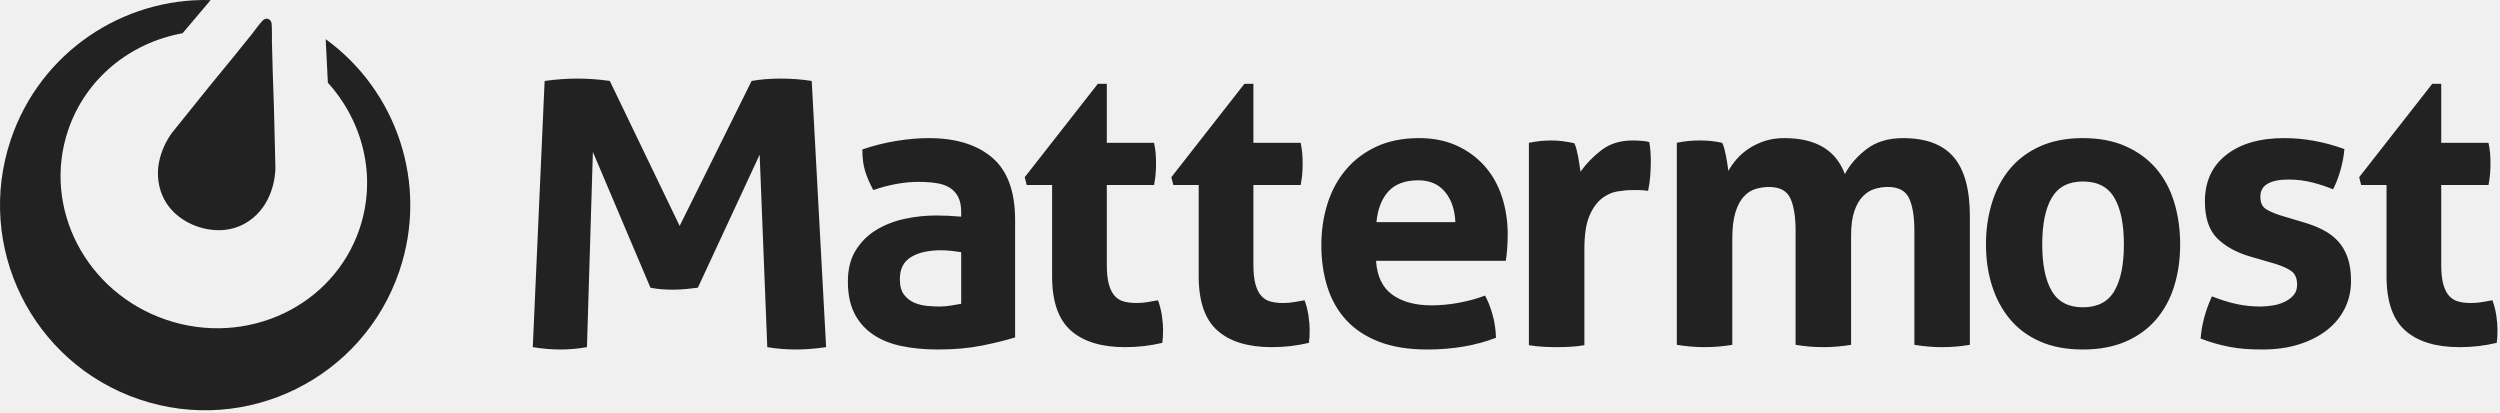
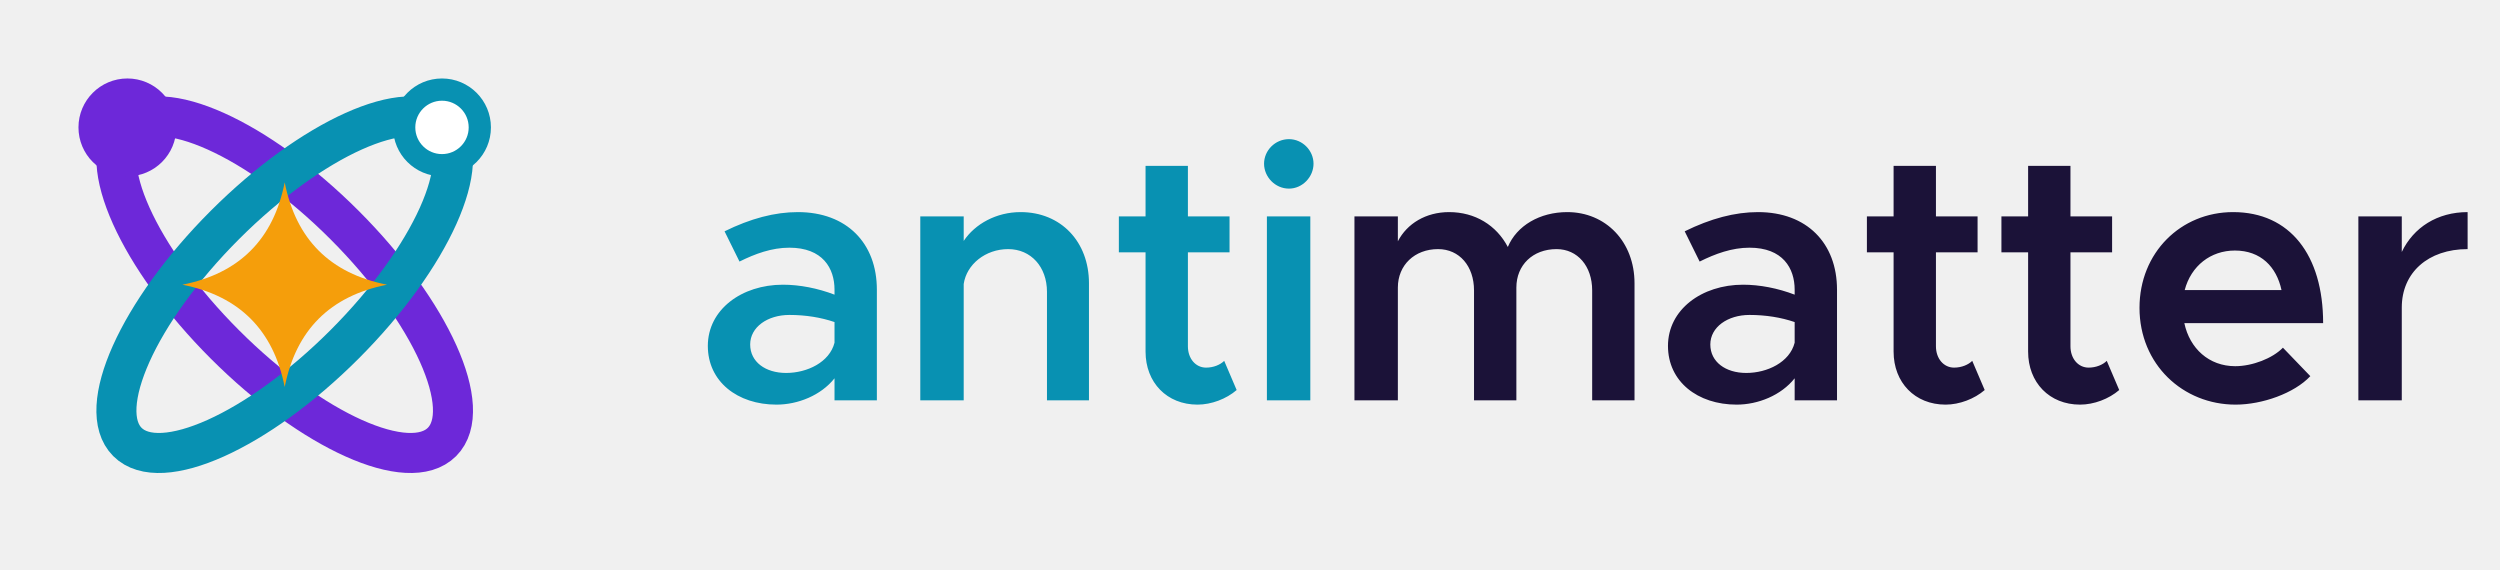
- <svg xmlns="http://www.w3.org/2000/svg" width="100%" height="100%" viewBox="0 0 1001 165" version="1.1" xml:space="preserve" style="fill-rule:evenodd;clip-rule:evenodd;stroke-linejoin:round;stroke-miterlimit:1.414;">
+ <svg xmlns="http://www.w3.org/2000/svg" width="281" height="64" viewBox="0 0 281 64">
  <g>
-     <path d="M384.862,84.87c0,-2.501 -0.418,-4.536 -1.253,-6.102c-0.833,-1.562 -1.981,-2.79 -3.441,-3.674c-1.46,-0.888 -3.26,-1.489 -5.397,-1.8c-2.139,-0.313 -4.512,-0.469 -7.12,-0.469c-5.632,0 -11.628,1.094 -17.991,3.284c-1.461,-2.712 -2.555,-5.268 -3.284,-7.666c-0.73,-2.398 -1.097,-5.266 -1.097,-8.605c4.59,-1.564 9.178,-2.711 13.768,-3.441c4.588,-0.73 8.867,-1.096 12.828,-1.096c10.848,0 19.322,2.607 25.424,7.824c6.101,5.215 9.152,13.557 9.152,25.03l0,46.934c-3.651,1.147 -8.084,2.243 -13.299,3.286c-5.213,1.043 -11.107,1.565 -17.678,1.565c-5.319,0 -10.196,-0.47 -14.629,-1.409c-4.432,-0.938 -8.24,-2.504 -11.418,-4.694c-3.183,-2.188 -5.633,-5.005 -7.356,-8.447c-1.719,-3.443 -2.58,-7.666 -2.58,-12.673c0,-5.005 1.069,-9.203 3.207,-12.593c2.138,-3.389 4.903,-6.102 8.291,-8.135c3.391,-2.034 7.171,-3.494 11.344,-4.381c4.172,-0.887 8.343,-1.33 12.515,-1.33c3.025,0 6.362,0.158 10.014,0.469l0,-1.877Zm0,16.115c-1.253,-0.209 -2.608,-0.393 -4.07,-0.548c-1.46,-0.156 -2.761,-0.234 -3.91,-0.234c-5.111,0 -9.153,0.911 -12.126,2.737c-2.972,1.825 -4.458,4.772 -4.458,8.839c0,2.713 0.574,4.797 1.721,6.259c1.147,1.459 2.53,2.528 4.146,3.205c1.617,0.679 3.336,1.096 5.162,1.253c1.827,0.155 3.417,0.236 4.771,0.236c1.566,0 3.131,-0.132 4.694,-0.393c1.566,-0.261 2.921,-0.494 4.07,-0.704l0,-20.65Zm36.4,-26.91l-10.17,0l-0.784,-3.129l29.258,-37.391l3.598,0l0,23.623l18.93,0c0.311,1.566 0.521,2.973 0.627,4.224c0.102,1.253 0.154,2.556 0.154,3.913c0,1.459 -0.052,2.867 -0.154,4.223c-0.106,1.357 -0.316,2.869 -0.627,4.537l-18.93,0l0,31.76c0,3.232 0.262,5.839 0.784,7.822c0.519,1.979 1.276,3.545 2.266,4.693c0.993,1.147 2.217,1.929 3.677,2.346c1.46,0.419 3.183,0.627 5.162,0.627c1.566,0 3.103,-0.131 4.617,-0.392c1.511,-0.26 2.841,-0.495 3.988,-0.703c0.732,1.979 1.251,4.04 1.565,6.179c0.314,2.138 0.469,4.043 0.469,5.711c0,1.147 -0.025,2.111 -0.078,2.894c-0.052,0.781 -0.129,1.54 -0.235,2.268c-4.797,1.149 -9.75,1.72 -14.861,1.72c-9.492,0 -16.742,-2.215 -21.747,-6.646c-5.006,-4.434 -7.509,-11.658 -7.509,-21.67l0,-36.609Zm58.696,0l-10.168,0l-0.784,-3.129l29.257,-37.391l3.598,0l0,23.623l18.93,0c0.312,1.566 0.522,2.973 0.627,4.224c0.102,1.253 0.155,2.556 0.155,3.913c0,1.459 -0.053,2.867 -0.155,4.223c-0.105,1.357 -0.315,2.869 -0.627,4.537l-18.93,0l0,31.76c0,3.232 0.263,5.839 0.783,7.822c0.522,1.979 1.278,3.545 2.268,4.693c0.992,1.147 2.215,1.929 3.677,2.346c1.459,0.419 3.182,0.627 5.161,0.627c1.565,0 3.103,-0.131 4.617,-0.392c1.512,-0.26 2.842,-0.495 3.989,-0.703c0.73,1.979 1.251,4.04 1.563,6.179c0.315,2.138 0.471,4.043 0.471,5.711c0,1.147 -0.026,2.111 -0.079,2.894c-0.051,0.781 -0.129,1.54 -0.234,2.268c-4.798,1.149 -9.75,1.72 -14.863,1.72c-9.49,0 -16.74,-2.215 -21.746,-6.646c-5.006,-4.434 -7.51,-11.658 -7.51,-21.67l0,-36.609Zm102.767,14.865c-0.208,-5.009 -1.591,-9.049 -4.146,-12.126c-2.555,-3.077 -6.127,-4.617 -10.717,-4.617c-5.215,0 -9.178,1.461 -11.89,4.381c-2.711,2.921 -4.327,7.041 -4.848,12.362l31.601,0Zm-31.759,15.486c0.418,6.258 2.608,10.795 6.571,13.612c3.963,2.816 9.178,4.224 15.646,4.224c3.546,0 7.168,-0.34 10.872,-1.019c3.703,-0.677 7.222,-1.642 10.561,-2.893c1.147,2.086 2.137,4.589 2.972,7.51c0.834,2.918 1.303,6.049 1.408,9.386c-8.136,3.129 -17.315,4.694 -27.537,4.694c-7.508,0 -13.947,-1.043 -19.321,-3.13c-5.37,-2.085 -9.751,-4.981 -13.14,-8.681c-3.39,-3.703 -5.894,-8.11 -7.51,-13.222c-1.616,-5.11 -2.423,-10.689 -2.423,-16.737c0,-5.946 0.833,-11.526 2.502,-16.741c1.667,-5.217 4.145,-9.752 7.431,-13.61c3.285,-3.861 7.352,-6.911 12.203,-9.154c4.85,-2.242 10.508,-3.364 16.974,-3.364c5.632,0 10.639,0.991 15.019,2.973c4.381,1.981 8.109,4.694 11.186,8.137c3.077,3.439 5.399,7.535 6.963,12.28c1.565,4.745 2.347,9.831 2.347,15.253c0,1.982 -0.078,3.939 -0.235,5.867c-0.156,1.928 -0.341,3.468 -0.547,4.615l-51.942,0Zm61.208,-47.248c1.564,-0.311 3.05,-0.547 4.458,-0.702c1.41,-0.159 2.946,-0.236 4.616,-0.236c1.565,0 3.104,0.106 4.614,0.312c1.514,0.209 3,0.471 4.458,0.784c0.315,0.522 0.602,1.277 0.862,2.268c0.261,0.991 0.495,2.034 0.704,3.13c0.209,1.095 0.39,2.188 0.547,3.285c0.157,1.096 0.286,2.005 0.392,2.739c2.294,-3.235 5.112,-6.13 8.448,-8.684c3.338,-2.556 7.51,-3.834 12.515,-3.834c1.045,0 2.244,0.052 3.599,0.157c1.355,0.104 2.346,0.26 2.972,0.47c0.209,1.041 0.366,2.241 0.469,3.597c0.107,1.356 0.158,2.764 0.158,4.225c0,1.773 -0.08,3.702 -0.235,5.788c-0.157,2.086 -0.444,4.067 -0.862,5.945c-1.147,-0.21 -2.424,-0.313 -3.831,-0.313c-1.408,0 -2.27,0 -2.581,0c-1.775,0 -3.755,0.183 -5.947,0.547c-2.189,0.366 -4.275,1.33 -6.257,2.896c-1.983,1.564 -3.624,3.911 -4.929,7.041c-1.303,3.127 -1.957,7.508 -1.957,13.141l0,38.486c-1.875,0.311 -3.752,0.52 -5.631,0.624c-1.876,0.105 -3.701,0.156 -5.475,0.156c-1.774,0 -3.572,-0.051 -5.398,-0.156c-1.825,-0.104 -3.728,-0.313 -5.709,-0.624l0,-81.042Zm59.226,0c1.459,-0.311 2.92,-0.547 4.379,-0.702c1.461,-0.159 3.077,-0.236 4.851,-0.236c1.773,0 3.337,0.077 4.693,0.236c1.356,0.155 2.764,0.391 4.224,0.702c0.312,0.522 0.601,1.279 0.861,2.27c0.26,0.99 0.496,2.035 0.704,3.128c0.209,1.096 0.39,2.164 0.547,3.207c0.159,1.043 0.288,1.93 0.392,2.66c0.832,-1.563 1.929,-3.128 3.286,-4.694c1.355,-1.562 2.971,-2.969 4.848,-4.223c1.877,-1.252 3.989,-2.269 6.337,-3.05c2.346,-0.784 4.981,-1.175 7.901,-1.175c12.619,0 20.702,4.799 24.249,14.395c2.085,-3.86 5.032,-7.222 8.838,-10.092c3.808,-2.869 8.632,-4.303 14.474,-4.303c9.177,0 15.93,2.532 20.258,7.59c4.33,5.057 6.494,12.958 6.494,23.702l0,51.47c-3.754,0.626 -7.459,0.937 -11.108,0.937c-3.651,0 -7.354,-0.311 -11.108,-0.937l0,-45.684c0,-5.632 -0.705,-9.959 -2.114,-12.983c-1.406,-3.025 -4.248,-4.538 -8.524,-4.538c-1.775,0 -3.52,0.262 -5.24,0.782c-1.723,0.52 -3.287,1.485 -4.694,2.894c-1.408,1.408 -2.555,3.391 -3.443,5.946c-0.887,2.553 -1.33,5.867 -1.33,9.934l0,43.649c-3.755,0.626 -7.458,0.937 -11.108,0.937c-3.65,0 -7.354,-0.311 -11.109,-0.937l0,-45.684c0,-5.632 -0.703,-9.959 -2.112,-12.983c-1.408,-3.025 -4.249,-4.538 -8.525,-4.538c-1.771,0 -3.546,0.262 -5.32,0.782c-1.771,0.52 -3.363,1.538 -4.771,3.051c-1.409,1.511 -2.53,3.623 -3.363,6.336c-0.835,2.711 -1.253,6.258 -1.253,10.638l0,42.398c-3.755,0.626 -7.455,0.937 -11.107,0.937c-3.651,0 -7.352,-0.311 -11.107,-0.937l0,-80.885Zm162.58,65.865c5.841,0 10.039,-2.163 12.593,-6.493c2.556,-4.327 3.834,-10.56 3.834,-18.694c0,-8.136 -1.278,-14.367 -3.834,-18.696c-2.554,-4.33 -6.752,-6.493 -12.593,-6.493c-5.736,0 -9.882,2.163 -12.437,6.493c-2.557,4.329 -3.835,10.56 -3.835,18.696c0,8.134 1.278,14.367 3.835,18.694c2.555,4.33 6.701,6.493 12.437,6.493Zm0,16.897c-6.571,0 -12.282,-1.07 -17.131,-3.208c-4.85,-2.137 -8.866,-5.11 -12.047,-8.918c-3.181,-3.807 -5.58,-8.265 -7.195,-13.376c-1.618,-5.111 -2.426,-10.637 -2.426,-16.582c0,-5.945 0.808,-11.526 2.426,-16.74c1.615,-5.215 4.014,-9.726 7.195,-13.533c3.181,-3.808 7.197,-6.803 12.047,-8.996c4.849,-2.19 10.56,-3.286 17.131,-3.286c6.571,0 12.306,1.096 17.209,3.286c4.901,2.193 8.968,5.188 12.204,8.996c3.233,3.807 5.631,8.318 7.197,13.533c1.564,5.214 2.345,10.795 2.345,16.74c0,5.945 -0.781,11.471 -2.345,16.582c-1.566,5.111 -3.964,9.569 -7.197,13.376c-3.236,3.808 -7.303,6.781 -12.204,8.918c-4.903,2.138 -10.638,3.208 -17.209,3.208Zm67.477,-37.078c-5.842,-1.67 -10.405,-4.146 -13.689,-7.432c-3.286,-3.284 -4.929,-8.213 -4.929,-14.785c0,-7.927 2.843,-14.13 8.528,-18.615c5.683,-4.486 13.429,-6.729 23.232,-6.729c4.068,0 8.082,0.366 12.046,1.096c3.964,0.73 7.979,1.824 12.046,3.286c-0.209,2.71 -0.73,5.526 -1.566,8.448c-0.832,2.919 -1.823,5.474 -2.97,7.667c-2.504,-1.044 -5.267,-1.957 -8.293,-2.74c-3.023,-0.781 -6.205,-1.172 -9.542,-1.172c-3.547,0 -6.309,0.547 -8.293,1.642c-1.981,1.096 -2.972,2.843 -2.972,5.24c0,2.295 0.704,3.912 2.112,4.851c1.408,0.938 3.417,1.827 6.023,2.659l8.918,2.662c2.921,0.833 5.554,1.849 7.901,3.049c2.346,1.2 4.355,2.686 6.023,4.458c1.669,1.773 2.972,3.964 3.91,6.571c0.94,2.608 1.41,5.788 1.41,9.542c0,3.861 -0.809,7.459 -2.426,10.796c-1.616,3.338 -3.964,6.232 -7.04,8.682c-3.077,2.453 -6.806,4.382 -11.187,5.789c-4.379,1.409 -9.334,2.113 -14.862,2.113c-2.504,0 -4.796,-0.079 -6.882,-0.235c-2.087,-0.158 -4.094,-0.418 -6.024,-0.782c-1.929,-0.366 -3.833,-0.808 -5.71,-1.33c-1.878,-0.521 -3.912,-1.199 -6.102,-2.034c0.21,-2.817 0.705,-5.659 1.486,-8.526c0.782,-2.867 1.8,-5.659 3.051,-8.371c3.442,1.357 6.702,2.373 9.779,3.051c3.077,0.679 6.284,1.019 9.62,1.019c1.462,0 3.052,-0.132 4.771,-0.393c1.722,-0.261 3.313,-0.73 4.773,-1.408c1.461,-0.678 2.687,-1.565 3.677,-2.659c0.991,-1.095 1.484,-2.529 1.484,-4.304c0,-2.501 -0.755,-4.301 -2.267,-5.396c-1.513,-1.094 -3.625,-2.062 -6.335,-2.895l-9.701,-2.815Zm54.112,-28.787l-10.167,0l-0.785,-3.129l29.256,-37.391l3.598,0l0,23.623l18.931,0c0.313,1.566 0.521,2.973 0.627,4.224c0.103,1.253 0.156,2.556 0.156,3.913c0,1.459 -0.053,2.867 -0.156,4.223c-0.106,1.357 -0.314,2.869 -0.627,4.537l-18.931,0l0,31.76c0,3.232 0.263,5.839 0.783,7.822c0.523,1.979 1.278,3.545 2.268,4.693c0.993,1.147 2.218,1.929 3.677,2.346c1.459,0.419 3.183,0.627 5.163,0.627c1.565,0 3.102,-0.131 4.616,-0.392c1.511,-0.26 2.841,-0.495 3.988,-0.703c0.731,1.979 1.253,4.04 1.564,6.179c0.315,2.138 0.47,4.043 0.47,5.711c0,1.147 -0.026,2.111 -0.078,2.894c-0.052,0.781 -0.129,1.54 -0.235,2.268c-4.796,1.149 -9.75,1.72 -14.861,1.72c-9.492,0 -16.741,-2.215 -21.748,-6.646c-5.005,-4.434 -7.509,-11.658 -7.509,-21.67l0,-36.609Zm-737.501,-41.662c4.521,-0.629 8.87,-0.945 13.05,-0.945c4.407,0 8.758,0.316 13.051,0.945l27.965,58.043l28.812,-58.043c3.503,-0.629 7.399,-0.945 11.694,-0.945c4.294,0 8.416,0.316 12.372,0.945l5.762,106.583c-4.292,0.63 -8.36,0.944 -12.201,0.944c-3.844,0 -7.627,-0.314 -11.355,-0.944l-3.052,-77.061l-24.745,53.261c-1.583,0.21 -3.22,0.396 -4.916,0.551c-1.695,0.158 -3.388,0.236 -5.084,0.236c-1.47,0 -2.937,-0.052 -4.405,-0.157c-1.469,-0.105 -2.994,-0.316 -4.577,-0.63l-23.049,-54.365l-2.373,78.165c-3.615,0.63 -7.118,0.944 -10.509,0.944c-3.616,0 -7.346,-0.314 -11.185,-0.944l4.745,-106.583Z" style="fill:#222;" />
-     <path d="M130.41,15.678l0.865,17.434c14.134,15.615 19.713,37.729 12.677,58.513c-10.503,31.025 -45.136,47.334 -77.354,36.427c-32.219,-10.906 -49.823,-44.899 -39.32,-75.924c7.059,-20.853 25.019,-35.058 45.82,-38.819l11.239,-13.279c-35.063,-0.949 -68.143,20.815 -79.979,55.778c-14.542,42.958 8.493,89.571 51.451,104.114c42.958,14.542 89.572,-8.494 104.115,-51.452c11.816,-34.906 -1.179,-72.227 -29.514,-92.792Z" style="fill:#222;" />
-     <path d="M110.273,67.122l-0.595,-24.373l-0.477,-14.025l-0.323,-12.15c0,0 0.067,-5.859 -0.137,-7.236c-0.043,-0.29 -0.134,-0.525 -0.243,-0.731l-0.041,-0.086l-0.047,-0.075c-0.224,-0.387 -0.578,-0.701 -1.035,-0.856c-0.467,-0.158 -0.951,-0.119 -1.371,0.062l-0.026,0.01l-0.145,0.074c-0.199,0.097 -0.402,0.223 -0.6,0.415c-0.999,0.969 -4.504,5.664 -4.504,5.664l-7.638,9.456l-8.898,10.851l-15.278,18.999c0,0 -7.011,8.75 -5.462,19.521c1.55,10.77 9.557,16.017 15.769,18.12c6.211,2.103 15.759,2.799 23.533,-4.816c7.773,-7.615 7.518,-18.824 7.518,-18.824Z" style="fill:#222;" />
+     <ellipse cx="32" cy="32" rx="25" ry="9.5" fill="none" stroke="#6D28D9" stroke-width="4.5" transform="rotate(45 32 32)" />
+     <ellipse cx="32" cy="32" rx="25" ry="9.5" fill="none" stroke="#0891B2" stroke-width="4.5" transform="rotate(-45 32 32)" />
+     <path d="M32 20.5 Q33.9 30.1 43.5 32 Q33.9 33.9 32 43.5 Q30.1 33.9 20.5 32 Q30.1 30.1 32 20.5 Z" fill="#F59E0B" />
+     <circle cx="14.32" cy="14.32" r="5.5" fill="#6D28D9" />
+     <circle cx="49.68" cy="14.32" r="4.25" fill="#FFFFFF" stroke="#0891B2" stroke-width="2.5" />
  </g>
+   <path d="M89.68 23.84C87.08 23.84 84.36 24.56 81.44 26.0L83.12 29.4C84.88 28.52 86.76 27.84 88.72 27.84C92.48 27.84 93.8 30.16 93.8 32.56V33.12C91.92 32.4 89.88 32.0 88.0 32.0C83.36 32.0 79.56 34.8 79.56 38.88C79.56 42.88 82.88 45.48 87.28 45.48C89.68 45.48 92.28 44.44 93.8 42.52V45.0H98.56V32.56C98.56 27.32 95.16 23.84 89.68 23.84ZM88.36 41.92C86.04 41.92 84.32 40.68 84.32 38.72C84.32 36.76 86.28 35.4 88.72 35.4C90.56 35.4 92.28 35.68 93.8 36.2V38.52C93.24 40.72 90.72 41.92 88.36 41.92ZM114.72 23.84C112.0 23.84 109.6 25.16 108.32 27.08V24.32H103.44V45.0H108.32V31.92C108.64 29.72 110.76 28.0 113.32 28.0C115.88 28.0 117.68 30.0 117.68 32.8V45.0H122.4V31.84C122.4 27.16 119.24 23.84 114.72 23.84ZM137.6 40.56C137.16 41.0 136.4 41.32 135.56 41.32C134.4 41.32 133.52 40.32 133.52 38.92V28.36H138.2V24.32H133.52V18.64H128.76V24.32H125.76V28.36H128.76V39.52C128.76 43.0 131.16 45.48 134.6 45.48C136.16 45.48 137.84 44.84 139.0 43.84ZM144.88 21.2C146.4 21.2 147.64 19.88 147.64 18.4C147.64 16.92 146.4 15.64 144.88 15.64C143.32 15.64 142.08 16.92 142.08 18.4C142.08 19.88 143.32 21.2 144.88 21.2ZM142.4 45.0H147.28V24.32H142.4Z" fill="#0891B2" />
+   <path d="M176.16 23.84C173.08 23.84 170.48 25.36 169.48 27.76C168.2 25.32 165.8 23.84 162.88 23.84C160.28 23.84 158.16 25.12 157.12 27.12V24.32H152.24V45.0H157.12V32.32C157.12 29.8 159.0 28.0 161.64 28.0C164.04 28.0 165.68 29.92 165.68 32.64V45.0H170.44V32.32C170.44 29.8 172.28 28.0 174.96 28.0C177.32 28.0 178.96 29.92 178.96 32.64V45.0H183.72V31.84C183.72 27.16 180.48 23.84 176.16 23.84ZM197.6 23.84C195.0 23.84 192.28 24.56 189.36 26.0L191.04 29.4C192.8 28.52 194.68 27.84 196.64 27.84C200.4 27.84 201.72 30.16 201.72 32.56V33.12C199.84 32.4 197.8 32.0 195.92 32.0C191.28 32.0 187.48 34.8 187.48 38.88C187.48 42.88 190.8 45.48 195.2 45.48C197.6 45.48 200.2 44.44 201.72 42.52V45.0H206.48V32.56C206.48 27.32 203.08 23.84 197.6 23.84ZM196.28 41.92C193.96 41.92 192.24 40.68 192.24 38.72C192.24 36.76 194.2 35.4 196.64 35.4C198.48 35.4 200.2 35.68 201.72 36.2V38.52C201.16 40.72 198.64 41.92 196.28 41.92ZM221.68 40.56C221.24 41.0 220.48 41.32 219.64 41.32C218.48 41.32 217.6 40.32 217.6 38.92V28.36H222.28V24.32H217.6V18.64H212.84V24.32H209.84V28.36H212.84V39.52C212.84 43.0 215.24 45.48 218.68 45.48C220.24 45.48 221.92 44.84 223.08 43.84ZM236.8 40.56C236.36 41.0 235.6 41.32 234.76 41.32C233.6 41.32 232.72 40.32 232.72 38.92V28.36H237.4V24.32H232.72V18.64H227.96V24.32H224.96V28.36H227.96V39.52C227.96 43.0 230.36 45.48 233.8 45.48C235.36 45.48 237.04 44.84 238.2 43.84ZM251.24 41.16C248.28 41.16 246.12 39.16 245.52 36.32H261.12C261.12 28.68 257.4 23.84 251.0 23.84C245.12 23.84 240.48 28.4 240.48 34.6C240.48 40.96 245.36 45.48 251.28 45.48C254.28 45.48 257.88 44.2 259.68 42.28L256.6 39.08C255.44 40.28 253.16 41.16 251.24 41.16ZM251.2 28.16C254.12 28.16 255.88 30.0 256.44 32.6H245.56C246.28 29.88 248.48 28.16 251.2 28.16ZM269.96 28.32V24.32H265.08V45.0H269.96V34.56C269.96 30.64 272.92 28.0 277.36 28.0V23.84C273.96 23.84 271.28 25.56 269.96 28.32Z" fill="#1B1238" />
</svg>
